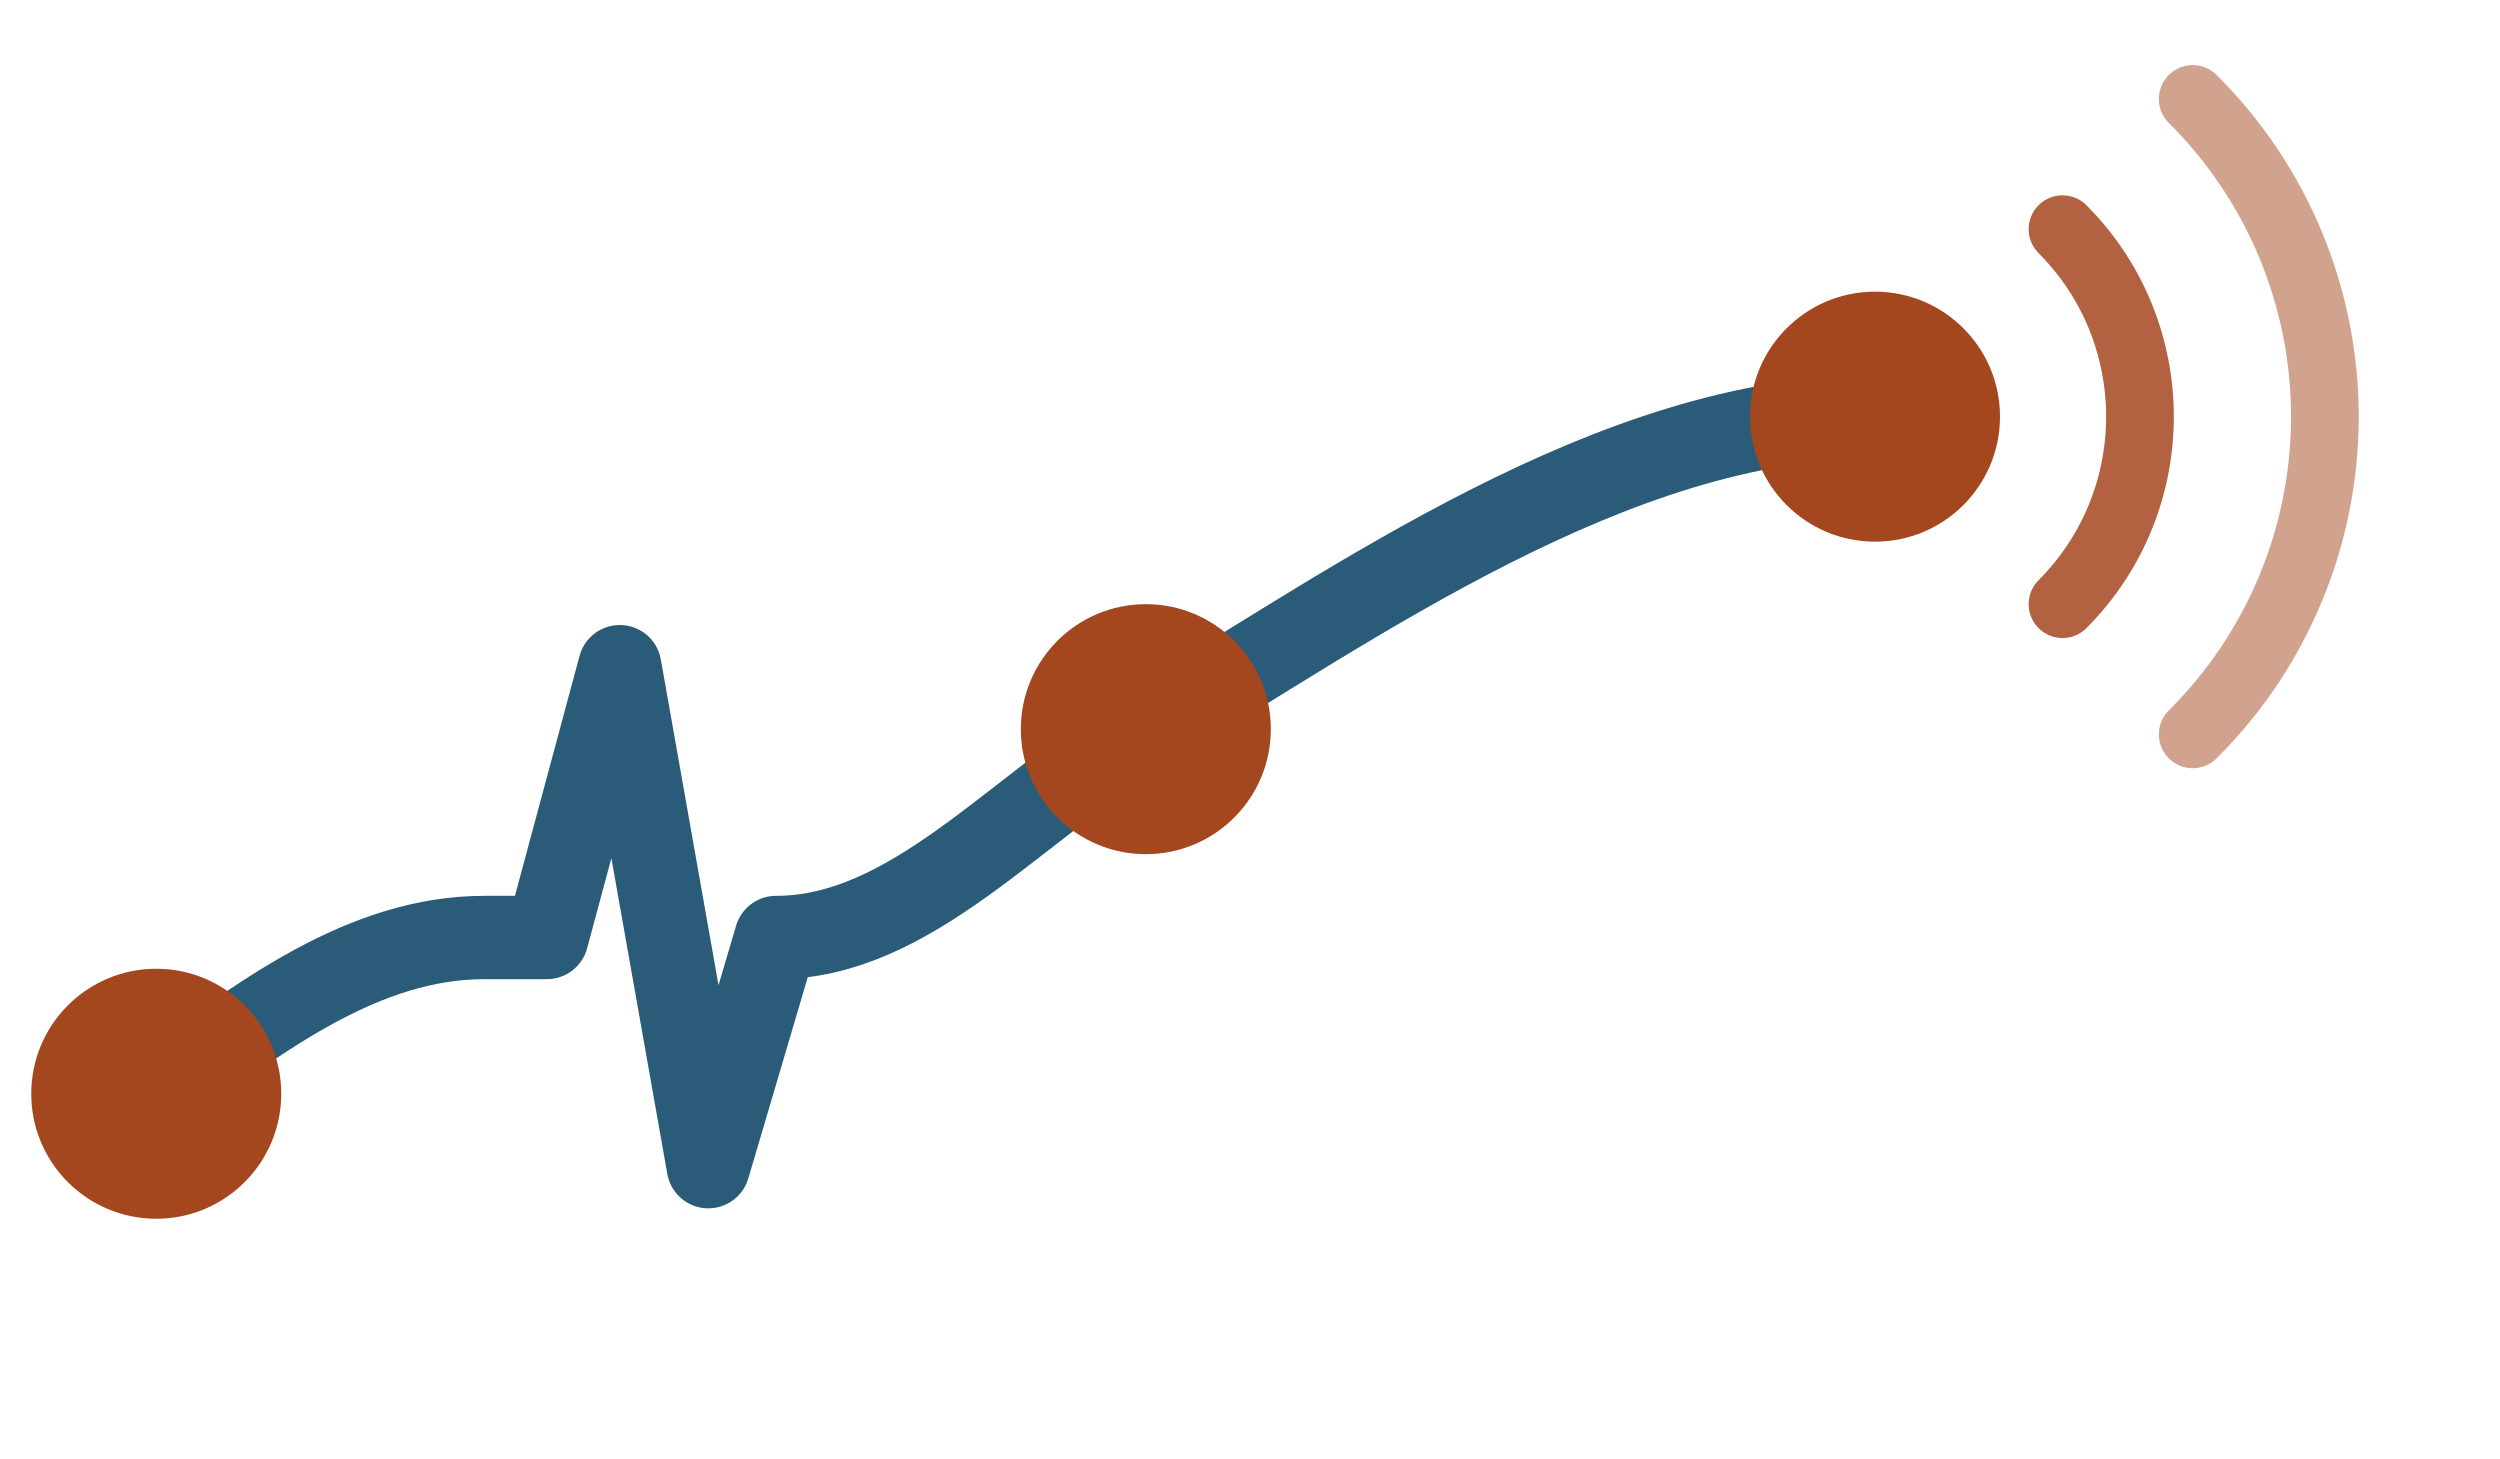
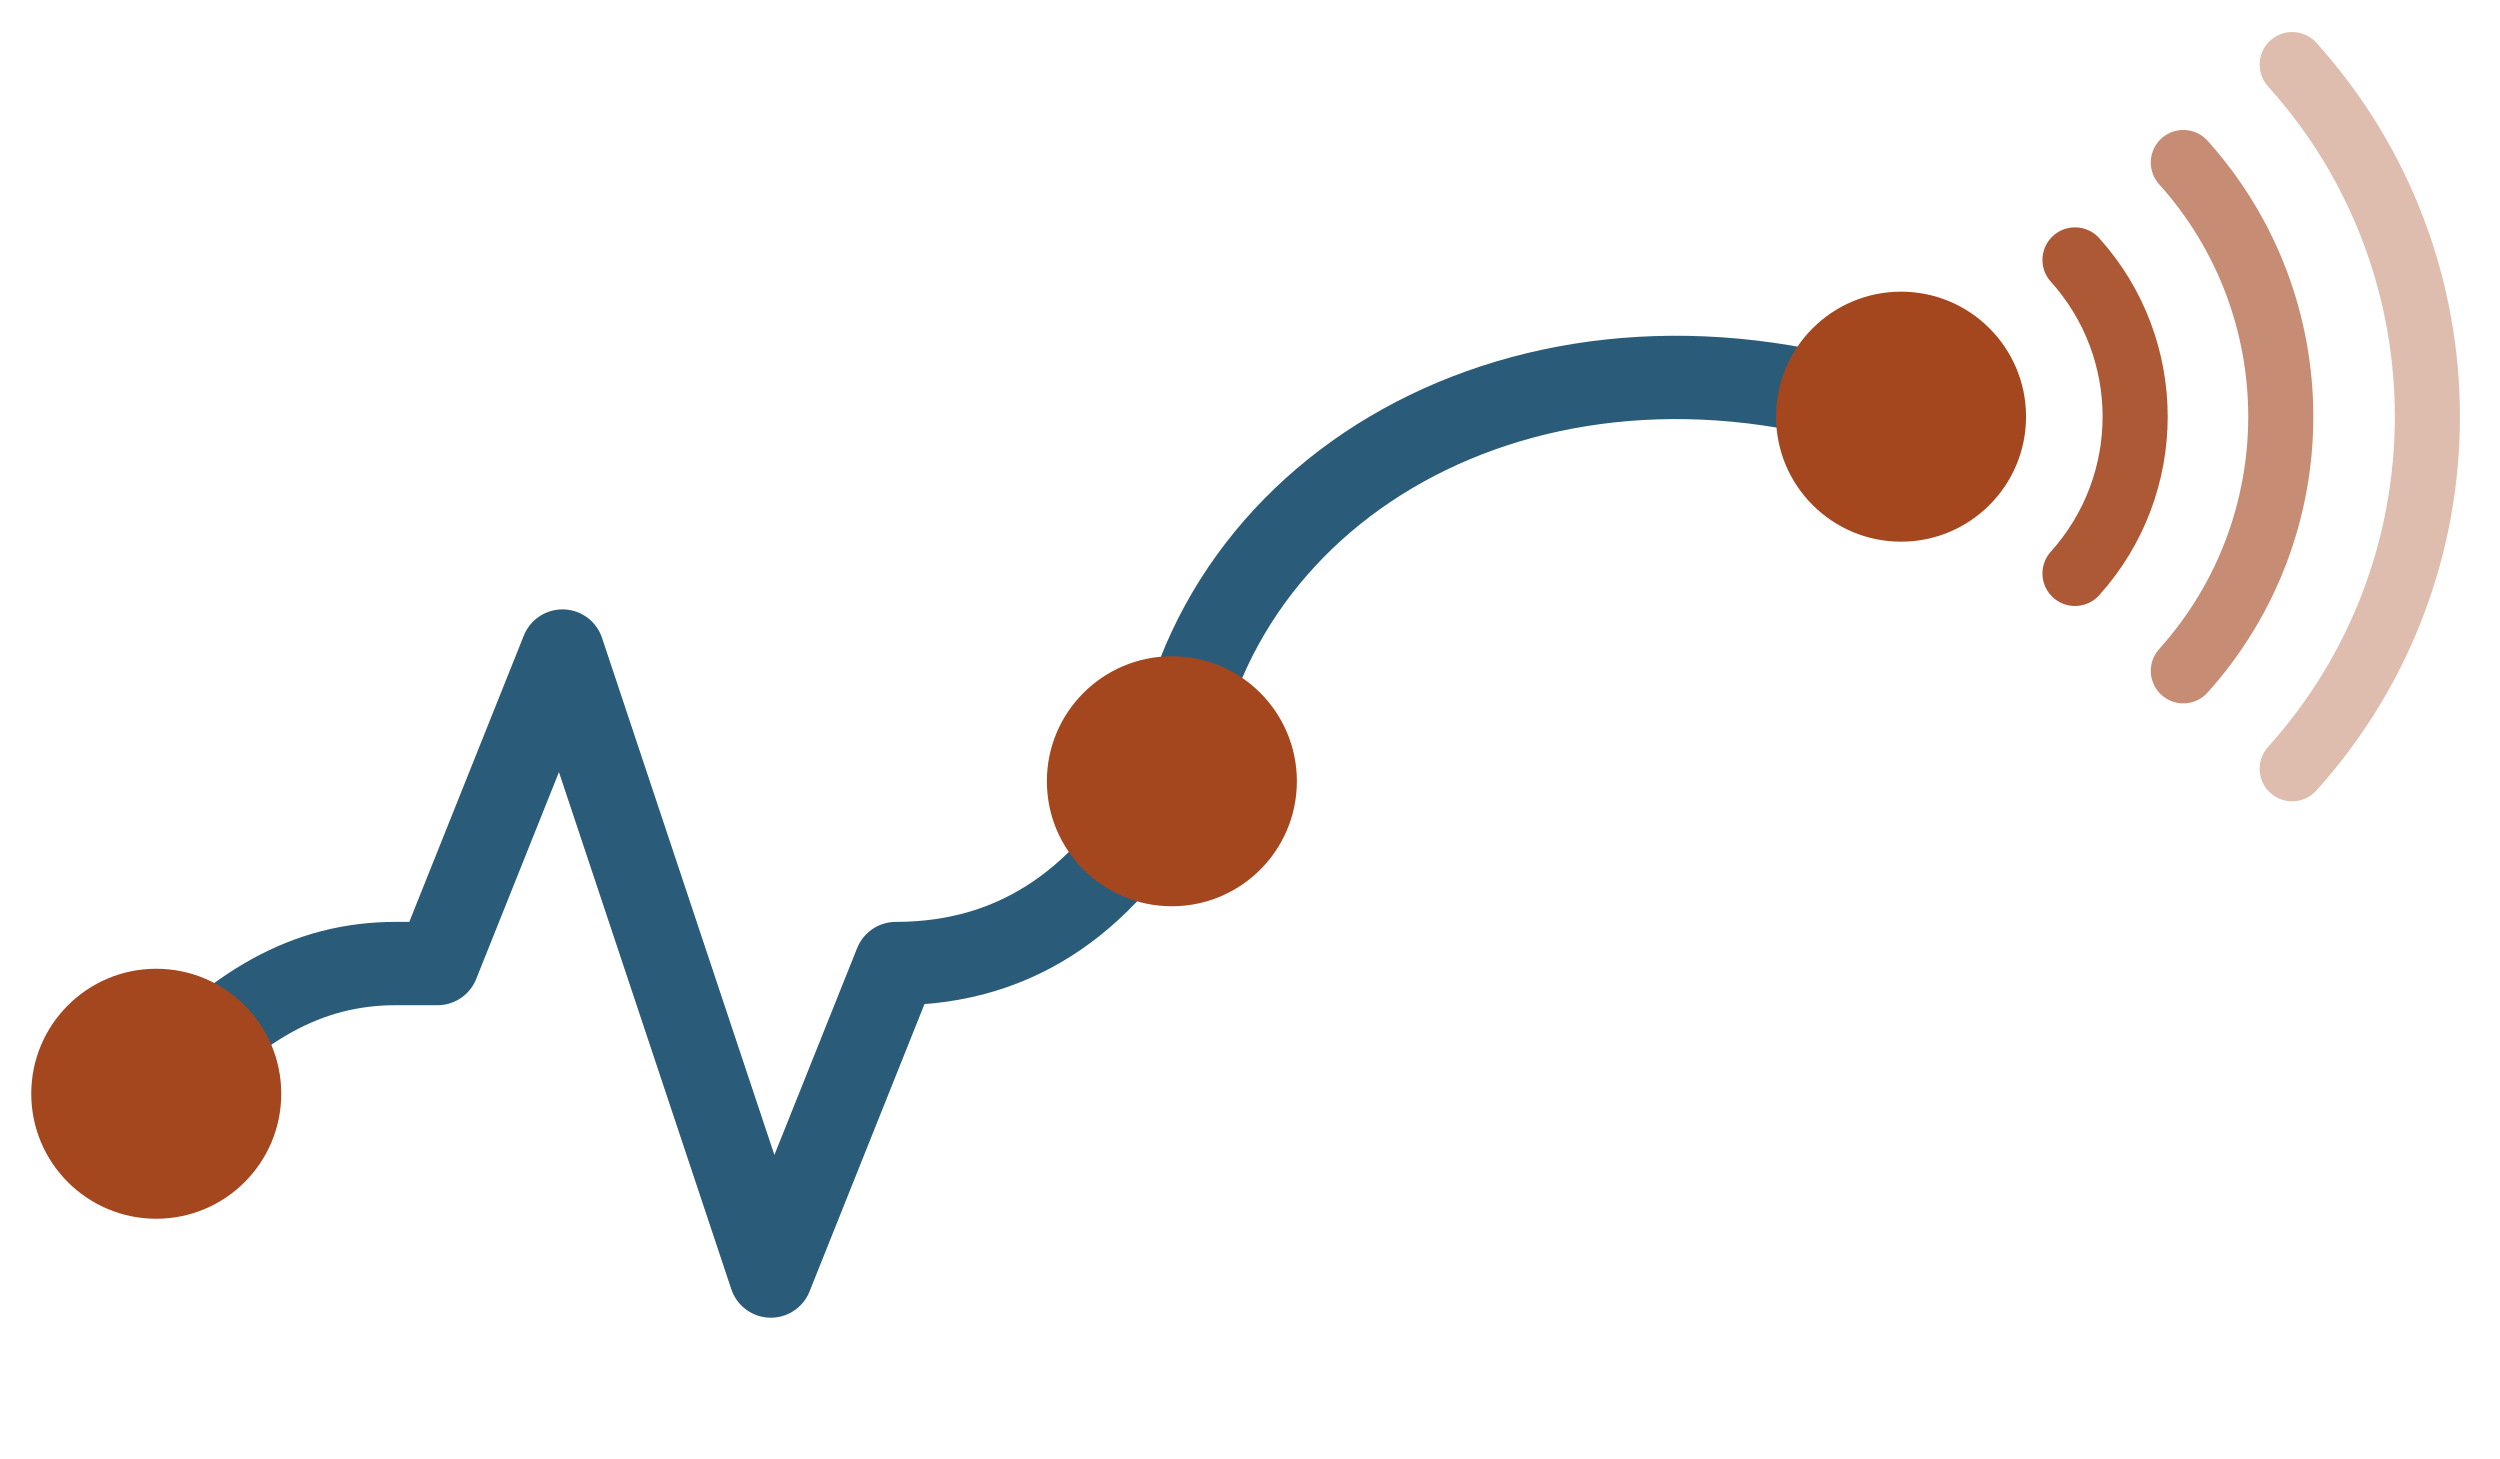
<svg xmlns="http://www.w3.org/2000/svg" width="48" height="28" viewBox="0 0 48 28" fill="none">
-   <path d="M3 21 C 5 19.5, 7 18, 9.3 18 L 10.5 18 L 11.9 12.8 L 13.6 22.4 L 14.9 18 C 17.5 18, 19.5 15.5, 22 14 C 26 11.6, 31 8, 36 8" stroke="#2A5C7A" stroke-width="1.6" stroke-linecap="round" stroke-linejoin="round" />
-   <path d="M39.6 4.4 A 5.1 5.1 0 0 1 39.6 11.6" stroke="#A4471F" stroke-width="1.3" stroke-linecap="round" opacity="0.85" />
-   <path d="M42.1 1.9 A 8.6 8.6 0 0 1 42.1 14.1" stroke="#A4471F" stroke-width="1.3" stroke-linecap="round" opacity="0.5" />
+   <path d="M3 21 C 4.5 19.3, 5.9 18.5, 7.6 18.5 L 8.4 18.5 L 10.8 12.5 L 14.8 24.5 L 17.2 18.5 C 19.6 18.5, 21.3 17.2, 22.5 15 C 23.2 9.2, 29.6 5.6, 36.5 8" stroke="#2A5C7A" stroke-width="1.6" stroke-linecap="round" stroke-linejoin="round" />
+   <path d="M39.84 4.99 A 4.5 4.5 0 0 1 39.84 11.01" stroke="#A4471F" stroke-width="1.25" stroke-linecap="round" opacity="0.9" />
+   <path d="M41.92 3.12 A 7.3 7.3 0 0 1 41.92 12.88" stroke="#A4471F" stroke-width="1.25" stroke-linecap="round" opacity="0.62" />
+   <path d="M44.01 1.24 A 10.1 10.1 0 0 1 44.01 14.76" stroke="#A4471F" stroke-width="1.25" stroke-linecap="round" opacity="0.36" />
  <circle cx="3" cy="21" r="2.4" fill="#A4471F" />
-   <circle cx="22" cy="14" r="2.4" fill="#A4471F" />
-   <circle cx="36" cy="8" r="2.4" fill="#A4471F" />
+   <circle cx="22.5" cy="15" r="2.4" fill="#A4471F" />
+   <circle cx="36.5" cy="8" r="2.4" fill="#A4471F" />
</svg>
